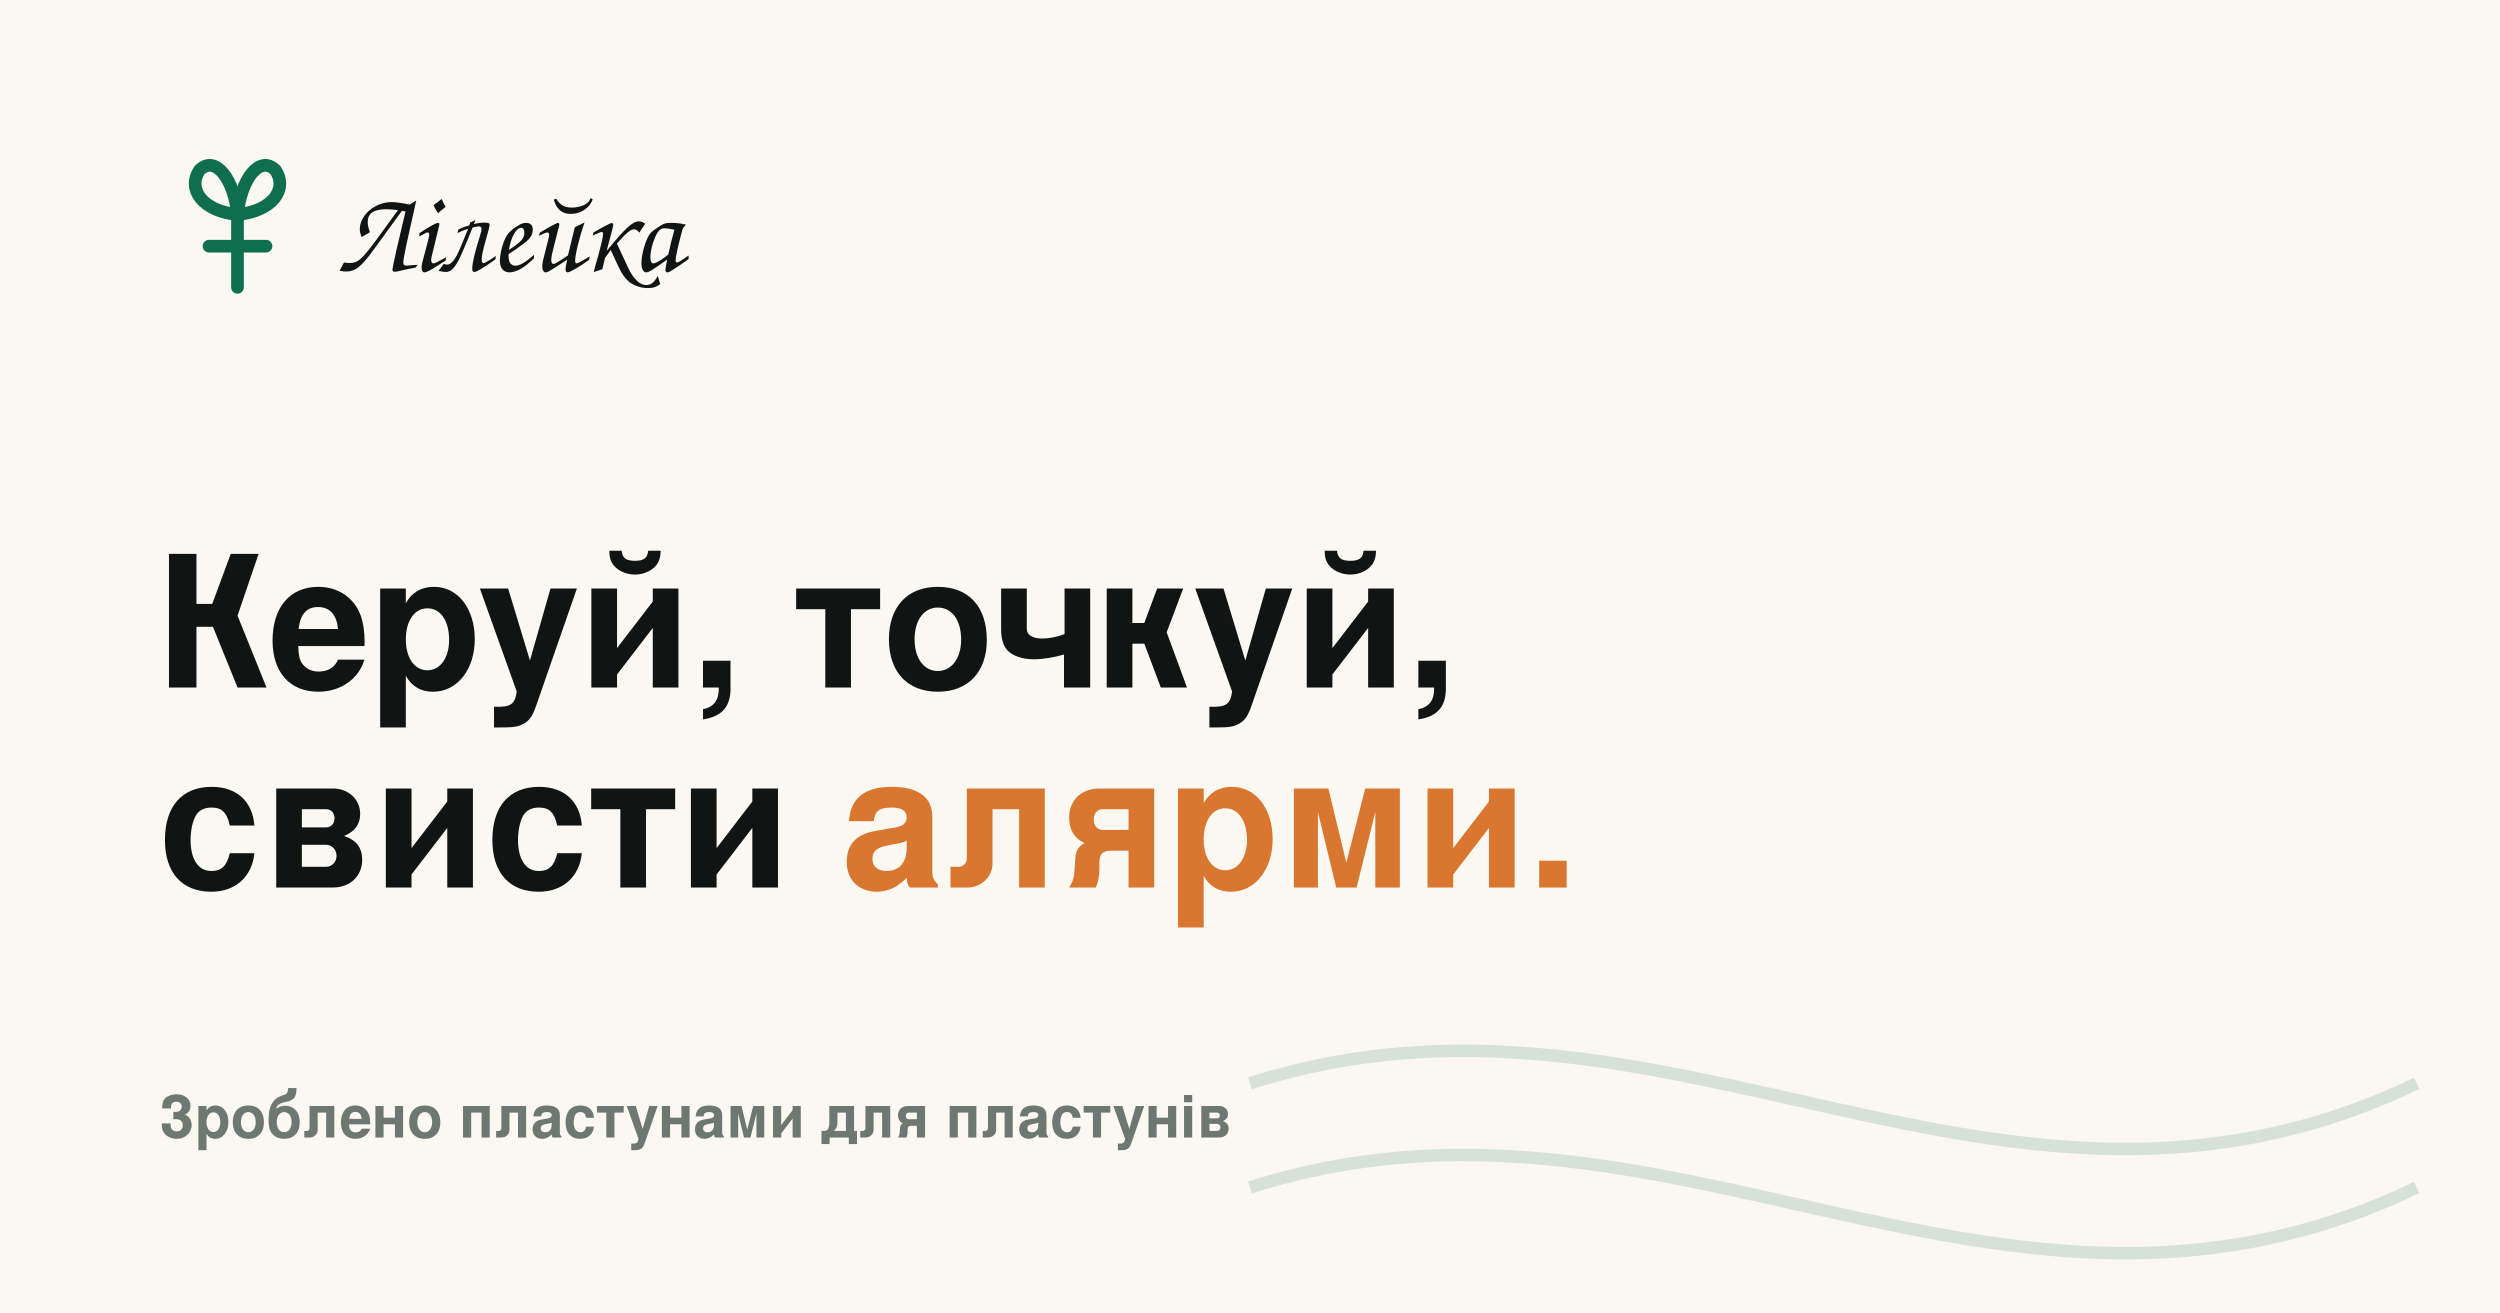
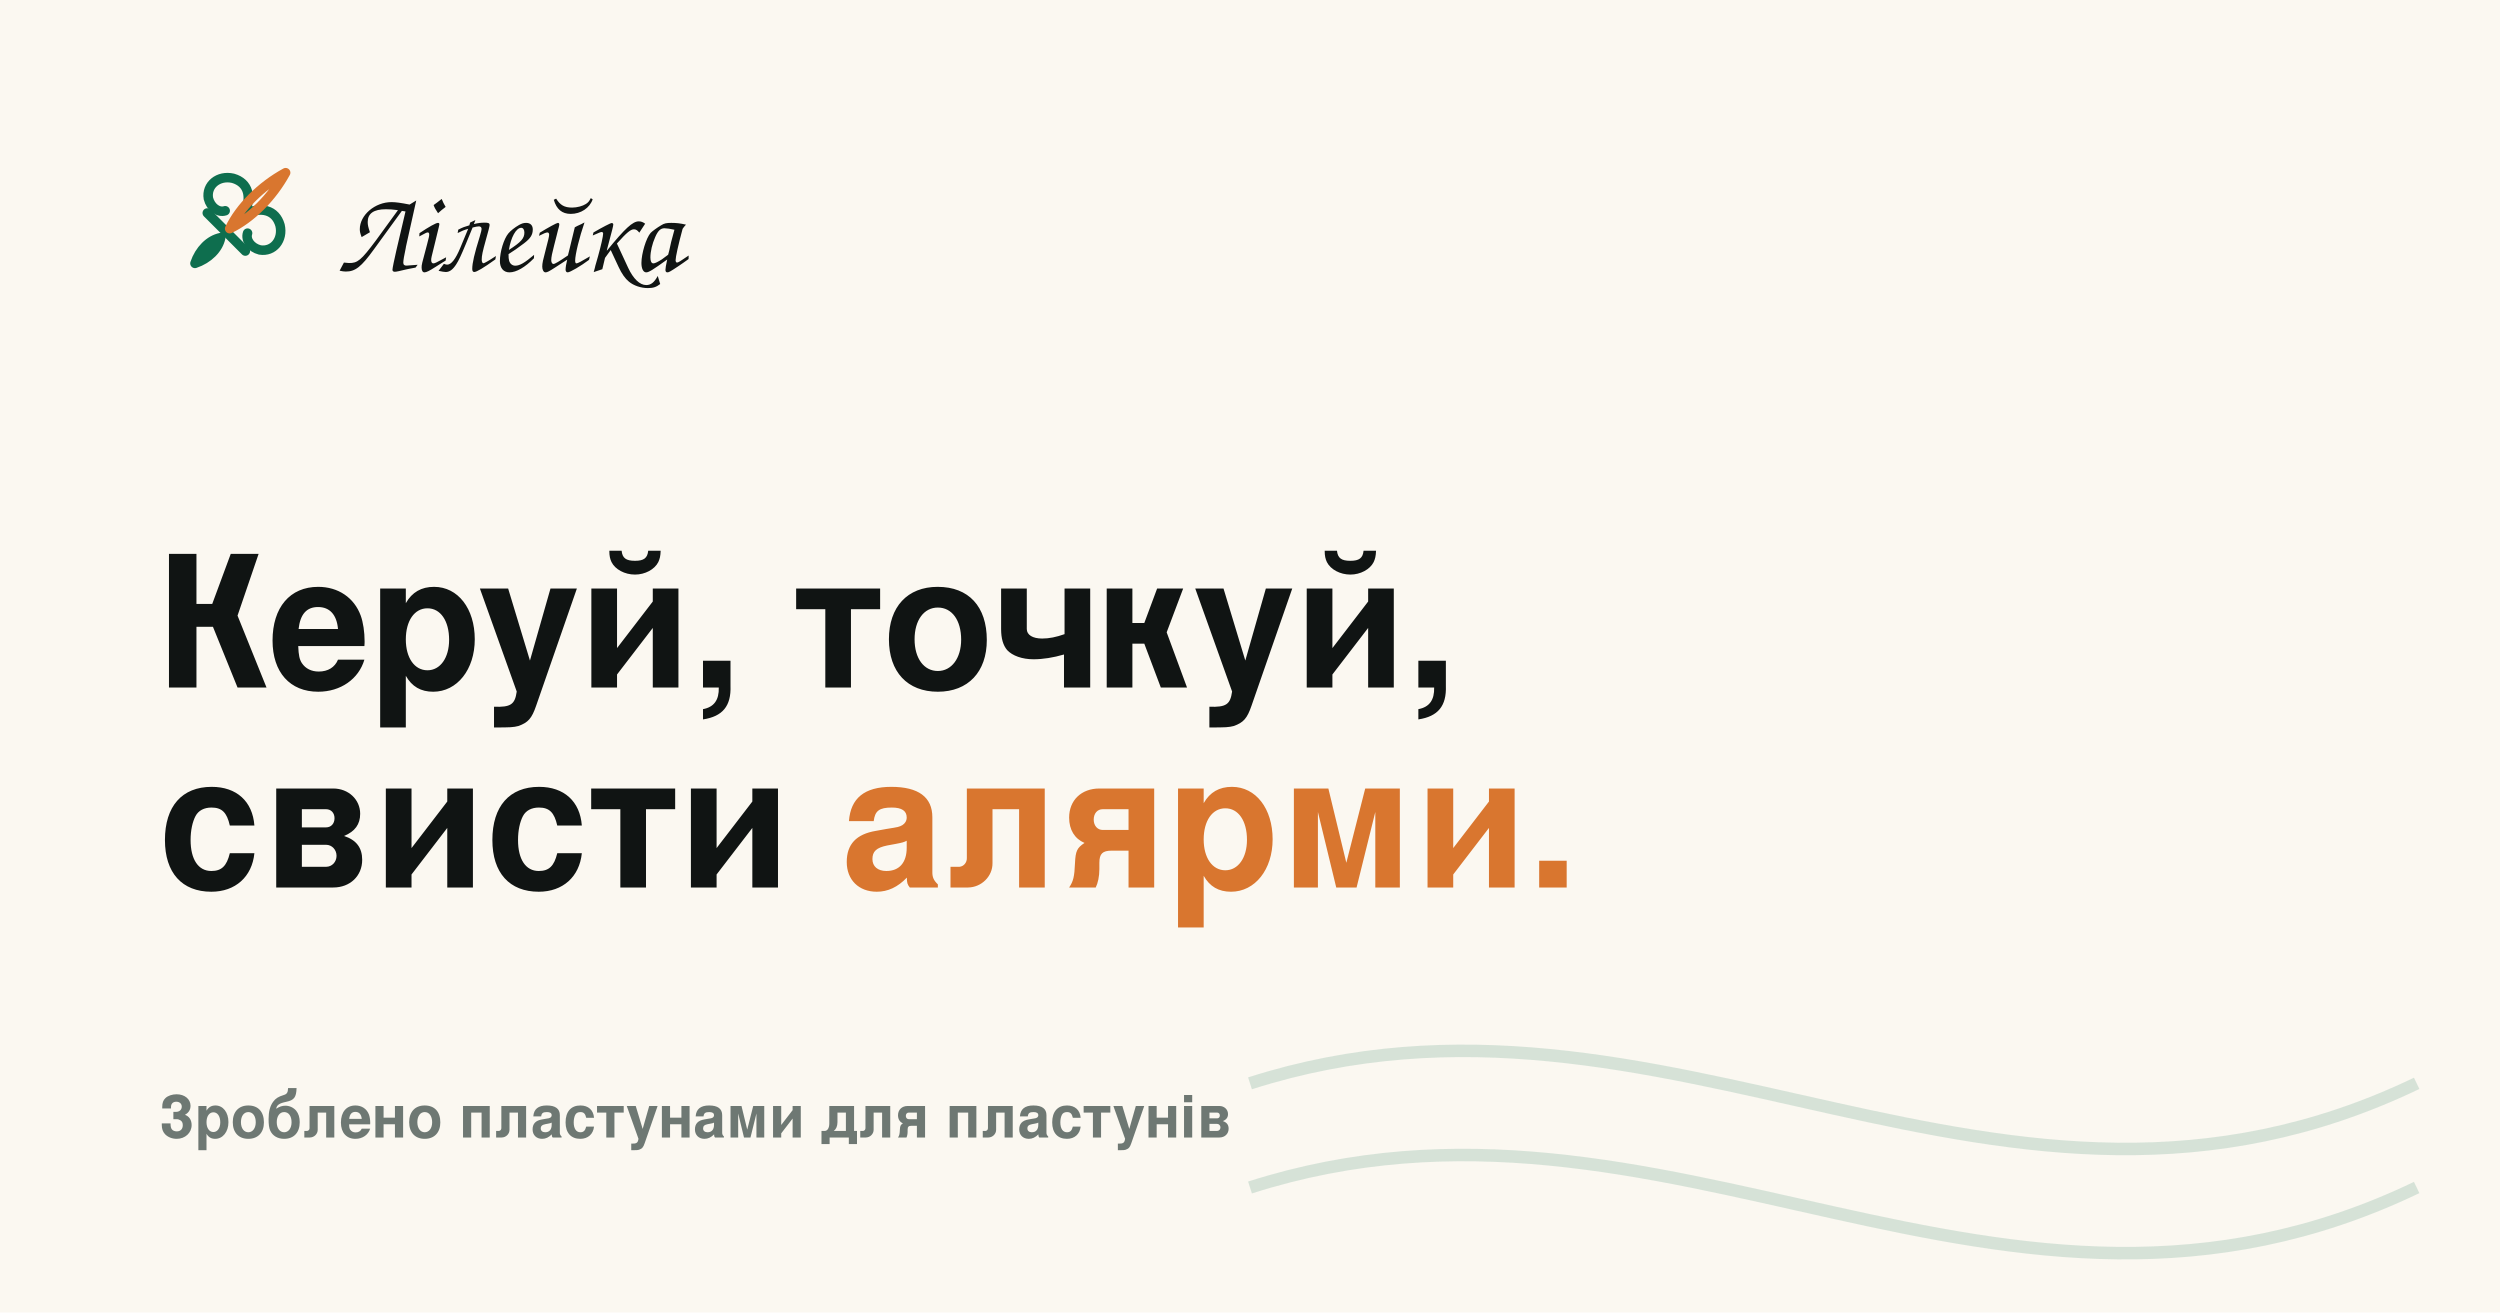
<svg xmlns="http://www.w3.org/2000/svg" viewBox="0 0 1200 630" width="1200" height="630">
  <rect width="1200" height="630" fill="#FBF8F1" />
  <g fill="none" stroke="#0E6E4E" stroke-width="6" opacity="0.16">
    <path d="M600 520 C800 456 960 616 1160 520" />
    <path d="M600 570 C800 506 960 666 1160 570" />
  </g>
-   <g fill="none" stroke="#0E6E4E" stroke-width="8" stroke-linecap="round" stroke-linejoin="round" transform="translate(76 68) scale(0.76)">
-     <path d="M50 92 V46" />
-     <path d="M50 46 C28 44 18 30 26 18 C36 8 48 24 50 46 Z" />
-     <path d="M50 46 C72 44 82 30 74 18 C64 8 52 24 50 46 Z" />
-     <path d="M32 66 H68" />
+   <g fill="none" stroke="#0E6E4E" stroke-width="6" stroke-linecap="round" stroke-linejoin="round" transform="translate(76 68) scale(0.76)">
+     <g transform="rotate(45 50 50)">
+       <path d="M50 44 C54 33 62 28 71 33 C79 38 80 48 73 53 C68 56 62 55 60 51" />
+       <path d="M50 44 C46 33 38 28 29 33 C21 38 20 48 27 53 C32 56 38 55 40 51" />
+       <path d="M33 60 H67" />
+       <path d="M50 88 C46 80 46 71 50 65 C54 71 54 80 50 88 Z" />
+       <path d="M50 7 C45 24 45 43 50 57 C55 43 55 24 50 7 Z" stroke="#D9762F" />
+     </g>
  </g>
  <text x="162" y="130" font-family="Patrick Hand, Comic Sans MS, cursive" font-size="56" fill="#101413">Лілейка</text>
  <text x="76" y="330" font-family="Karla, Helvetica, Arial, sans-serif" font-size="88" font-weight="800" fill="#101413">Керуй, точкуй,</text>
  <text x="76" y="426" font-family="Karla, Helvetica, Arial, sans-serif" font-size="88" font-weight="800" fill="#101413">свисти <tspan fill="#D9762F">алярми.</tspan>
  </text>
  <text x="76" y="546" font-family="Karla, Helvetica, Arial, sans-serif" font-size="28" font-weight="600" fill="#6E7873">Зроблено пластунами для пластунів</text>
</svg>
